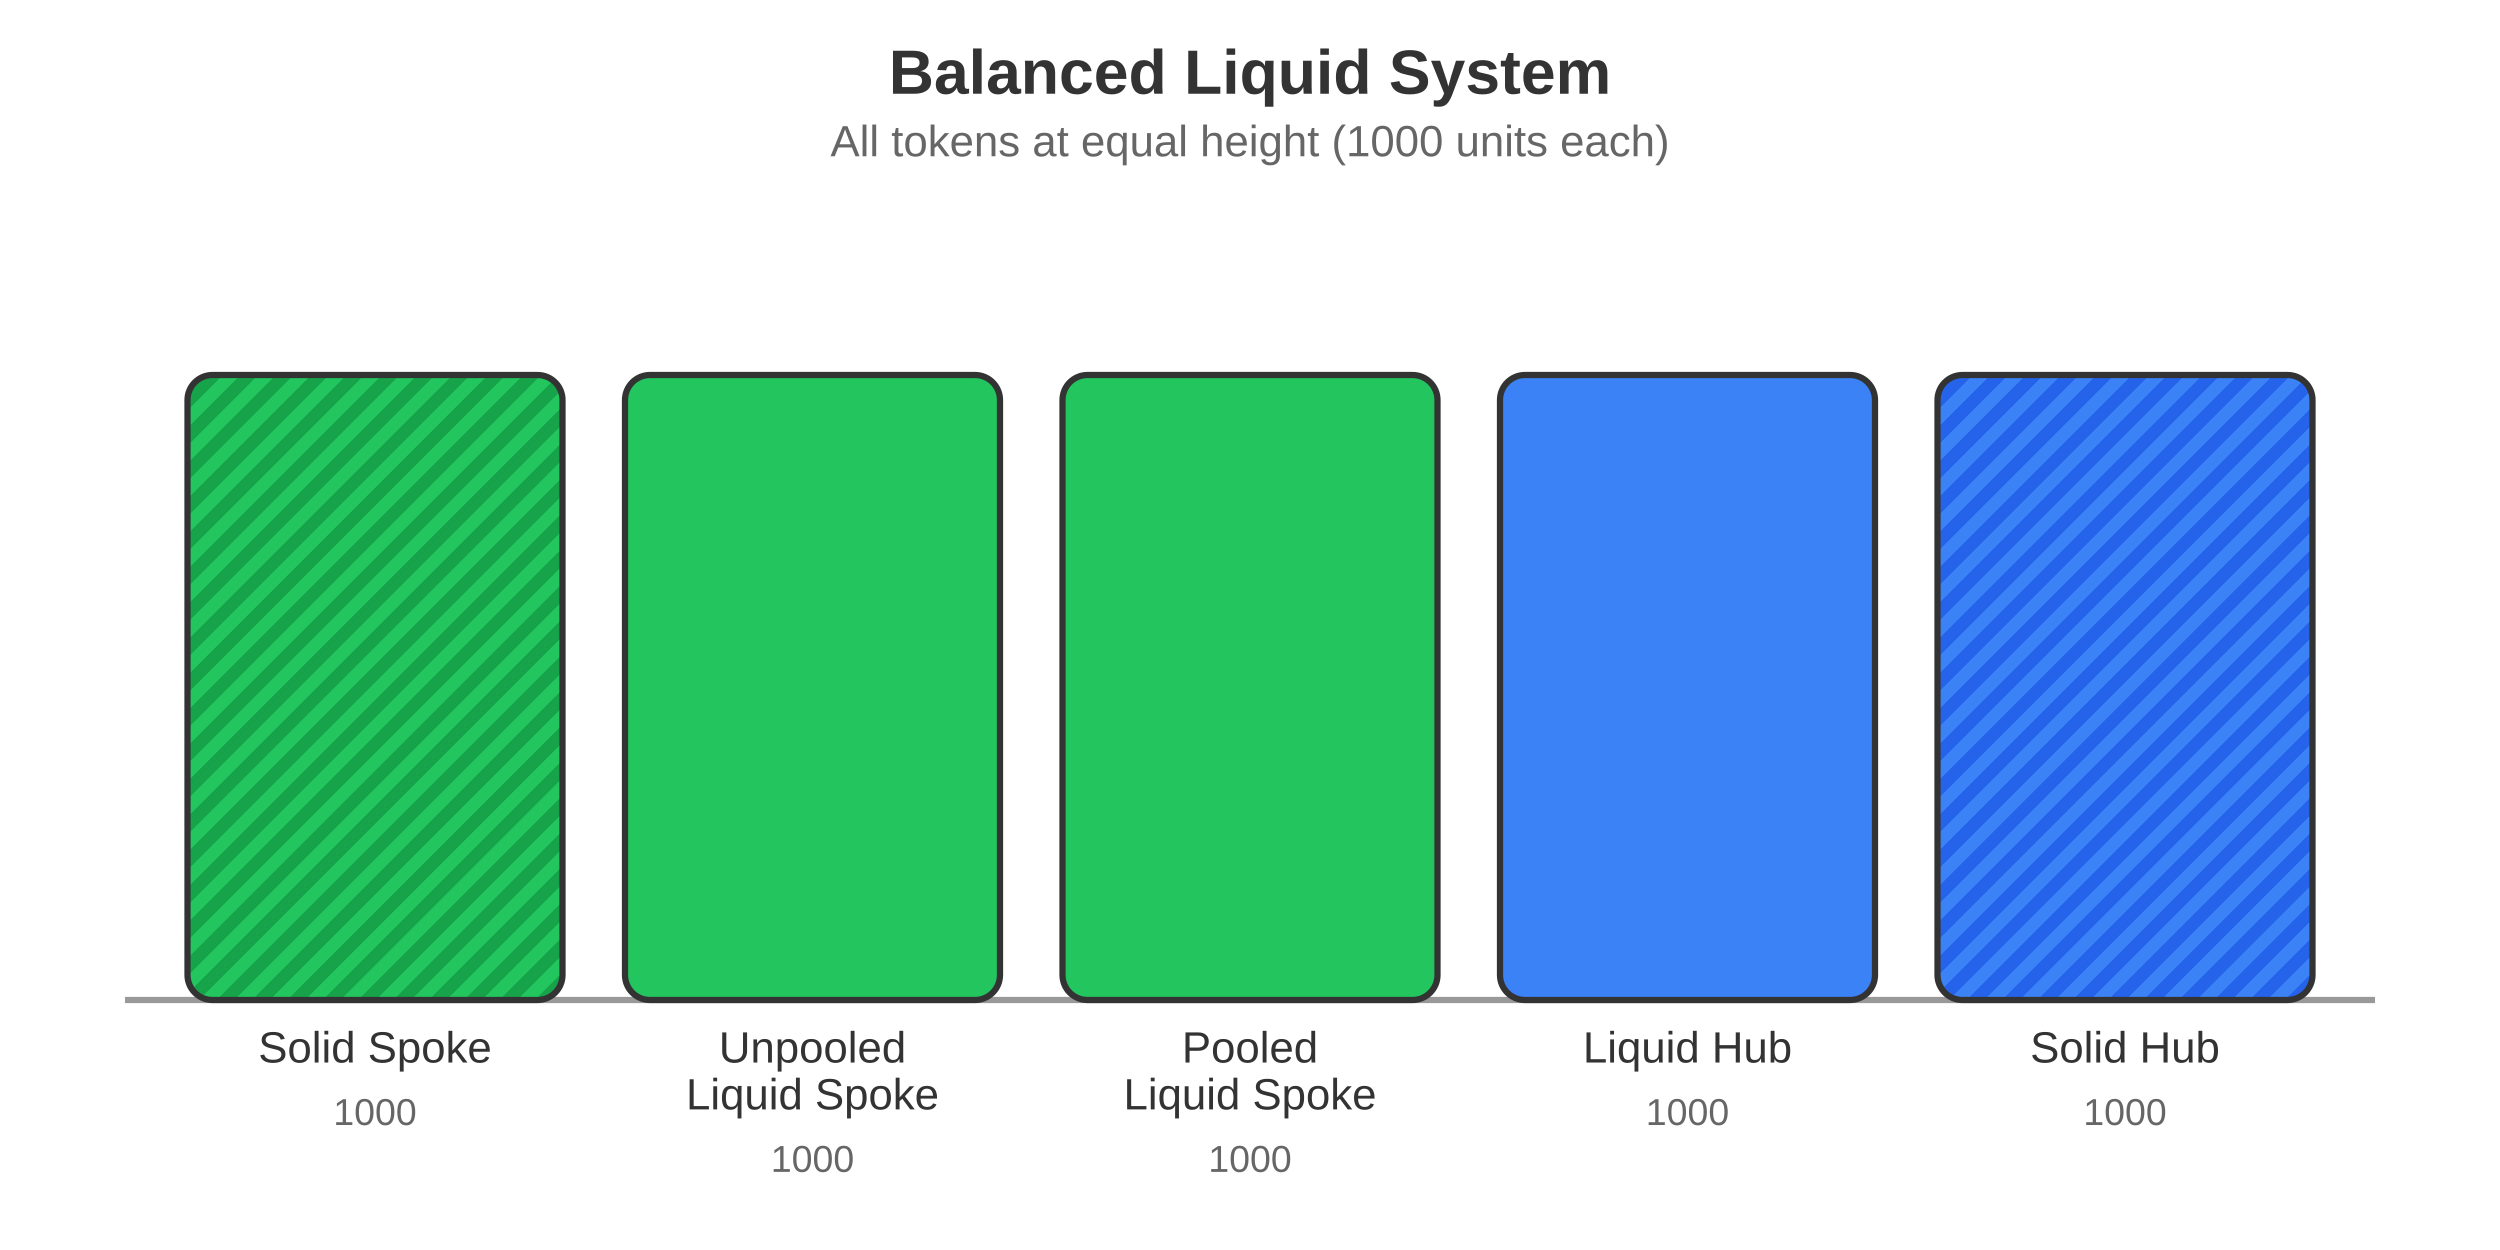
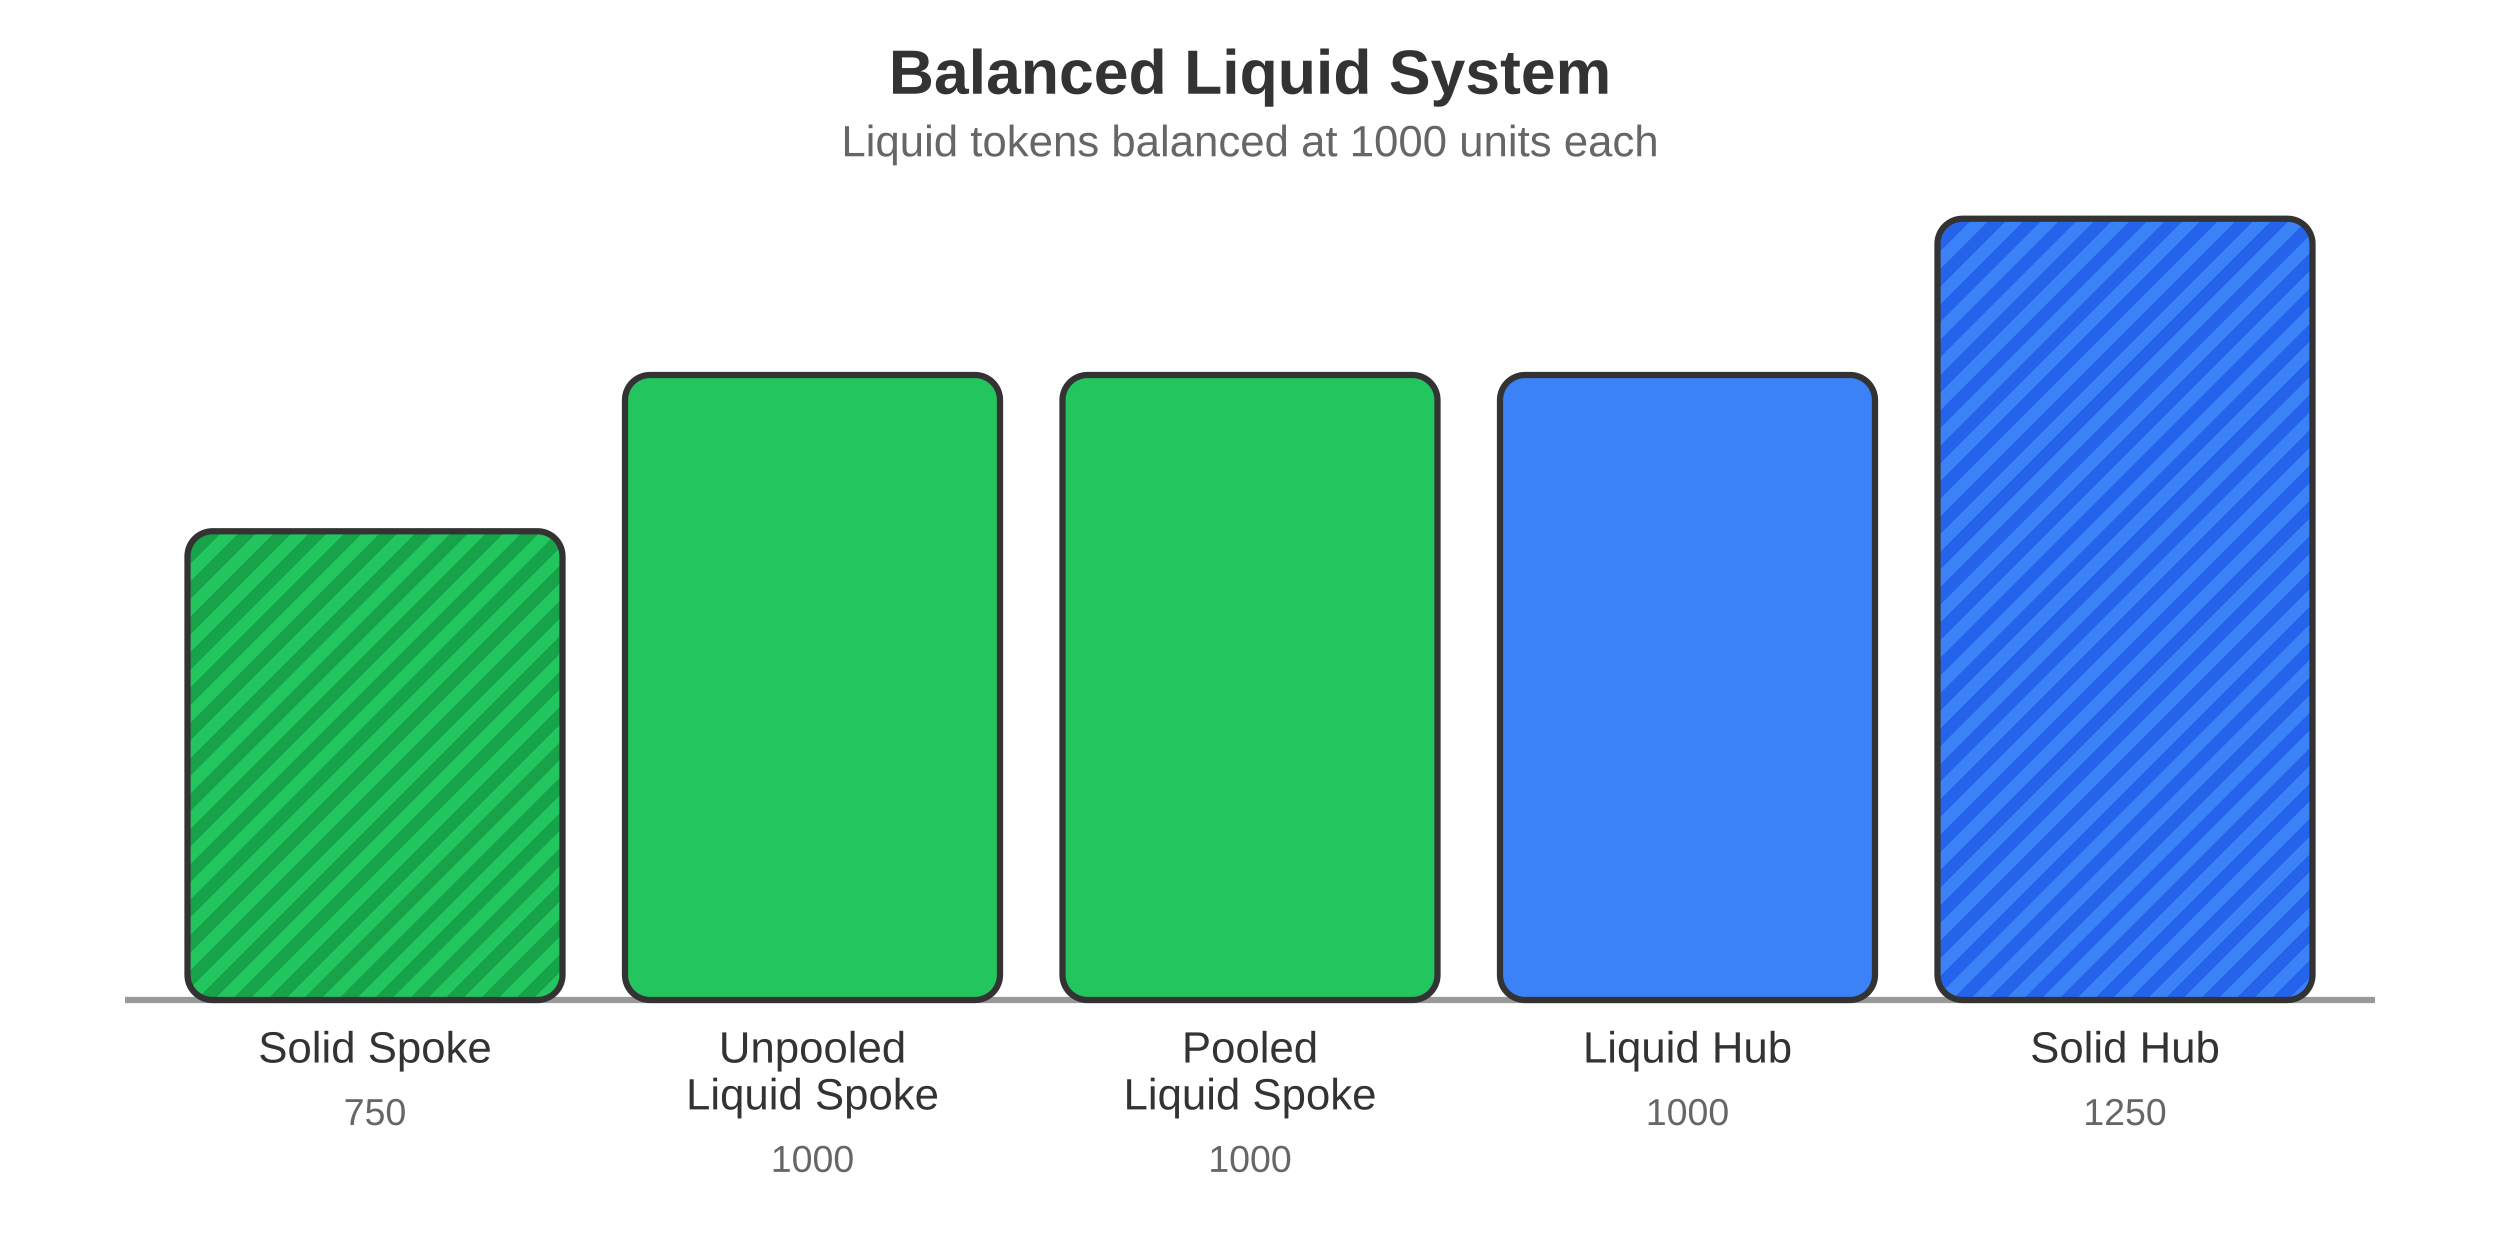
<svg xmlns="http://www.w3.org/2000/svg" viewBox="0 0 800 400" width="800" height="400">
  <defs>
    <pattern id="solid-pattern-green" patternUnits="userSpaceOnUse" width="8" height="8" patternTransform="rotate(45)">
      <rect width="4" height="8" fill="#22c55e" />
      <rect x="4" width="4" height="8" fill="#16a34a" />
    </pattern>
    <pattern id="solid-pattern-blue" patternUnits="userSpaceOnUse" width="8" height="8" patternTransform="rotate(45)">
      <rect width="4" height="8" fill="#3b82f6" />
      <rect x="4" width="4" height="8" fill="#2563eb" />
    </pattern>
    <g id="solid-token">
      <rect x="0" y="0" width="120" height="200" rx="8" ry="8" fill="url(#solid-pattern)" stroke="#333" stroke-width="2" />
      <text x="60" y="220" text-anchor="middle" font-family="Arial, sans-serif" font-size="14" fill="#333">Label</text>
      <text x="60" y="240" text-anchor="middle" font-family="Arial, sans-serif" font-size="12" fill="#666">Amount</text>
    </g>
    <g id="liquid-token">
      <rect x="0" y="0" width="120" height="200" rx="8" ry="8" fill="currentColor" stroke="#333" stroke-width="2" />
      <text x="60" y="220" text-anchor="middle" font-family="Arial, sans-serif" font-size="14" fill="#333">Label</text>
      <text x="60" y="240" text-anchor="middle" font-family="Arial, sans-serif" font-size="12" fill="#666">Amount</text>
    </g>
    <style>
      .spoke { color: #22c55e; }
      .hub { color: #3b82f6; }
      .solid-spoke { --pattern: url(#solid-pattern-green); }
      .solid-hub { --pattern: url(#solid-pattern-blue); }
    </style>
  </defs>
  <text x="400" y="30" text-anchor="middle" font-family="Arial, sans-serif" font-size="20" font-weight="bold" fill="#333">
    Balanced Liquid System
  </text>
  <text x="400" y="50" text-anchor="middle" font-family="Arial, sans-serif" font-size="14" fill="#666">
-     All tokens at equal height (1000 units each)
+     Liquid tokens balanced at 1000 units each
  </text>
  <line x1="40" y1="320" x2="760" y2="320" stroke="#999" stroke-width="2" />
-   <g transform="translate(60, 120)">
-     <rect x="0" y="0" width="120" height="200" rx="8" ry="8" fill="url(#solid-pattern-green)" stroke="#333" stroke-width="2" />
-     <text x="60" y="220" text-anchor="middle" font-family="Arial, sans-serif" font-size="14" fill="#333">Solid Spoke</text>
-     <text x="60" y="240" text-anchor="middle" font-family="Arial, sans-serif" font-size="12" fill="#666">1000</text>
+   <g transform="translate(60, 170)">
+     <rect x="0" y="0" width="120" height="150" rx="8" ry="8" fill="url(#solid-pattern-green)" stroke="#333" stroke-width="2" />
+     <text x="60" y="170" text-anchor="middle" font-family="Arial, sans-serif" font-size="14" fill="#333">Solid Spoke</text>
+     <text x="60" y="190" text-anchor="middle" font-family="Arial, sans-serif" font-size="12" fill="#666">750</text>
  </g>
  <g transform="translate(200, 120)">
    <rect x="0" y="0" width="120" height="200" rx="8" ry="8" fill="#22c55e" stroke="#333" stroke-width="2" />
    <text x="60" y="220" text-anchor="middle" font-family="Arial, sans-serif" font-size="14" fill="#333">Unpooled</text>
    <text x="60" y="235" text-anchor="middle" font-family="Arial, sans-serif" font-size="14" fill="#333">Liquid Spoke</text>
    <text x="60" y="255" text-anchor="middle" font-family="Arial, sans-serif" font-size="12" fill="#666">1000</text>
  </g>
  <g transform="translate(340, 120)">
    <rect x="0" y="0" width="120" height="200" rx="8" ry="8" fill="#22c55e" stroke="#333" stroke-width="2" />
    <text x="60" y="220" text-anchor="middle" font-family="Arial, sans-serif" font-size="14" fill="#333">Pooled</text>
    <text x="60" y="235" text-anchor="middle" font-family="Arial, sans-serif" font-size="14" fill="#333">Liquid Spoke</text>
    <text x="60" y="255" text-anchor="middle" font-family="Arial, sans-serif" font-size="12" fill="#666">1000</text>
  </g>
  <g transform="translate(480, 120)">
    <rect x="0" y="0" width="120" height="200" rx="8" ry="8" fill="#3b82f6" stroke="#333" stroke-width="2" />
    <text x="60" y="220" text-anchor="middle" font-family="Arial, sans-serif" font-size="14" fill="#333">Liquid Hub</text>
    <text x="60" y="240" text-anchor="middle" font-family="Arial, sans-serif" font-size="12" fill="#666">1000</text>
  </g>
-   <g transform="translate(620, 120)">
-     <rect x="0" y="0" width="120" height="200" rx="8" ry="8" fill="url(#solid-pattern-blue)" stroke="#333" stroke-width="2" />
-     <text x="60" y="220" text-anchor="middle" font-family="Arial, sans-serif" font-size="14" fill="#333">Solid Hub</text>
-     <text x="60" y="240" text-anchor="middle" font-family="Arial, sans-serif" font-size="12" fill="#666">1000</text>
+   <g transform="translate(620, 70)">
+     <rect x="0" y="0" width="120" height="250" rx="8" ry="8" fill="url(#solid-pattern-blue)" stroke="#333" stroke-width="2" />
+     <text x="60" y="270" text-anchor="middle" font-family="Arial, sans-serif" font-size="14" fill="#333">Solid Hub</text>
+     <text x="60" y="290" text-anchor="middle" font-family="Arial, sans-serif" font-size="12" fill="#666">1250</text>
  </g>
</svg>
